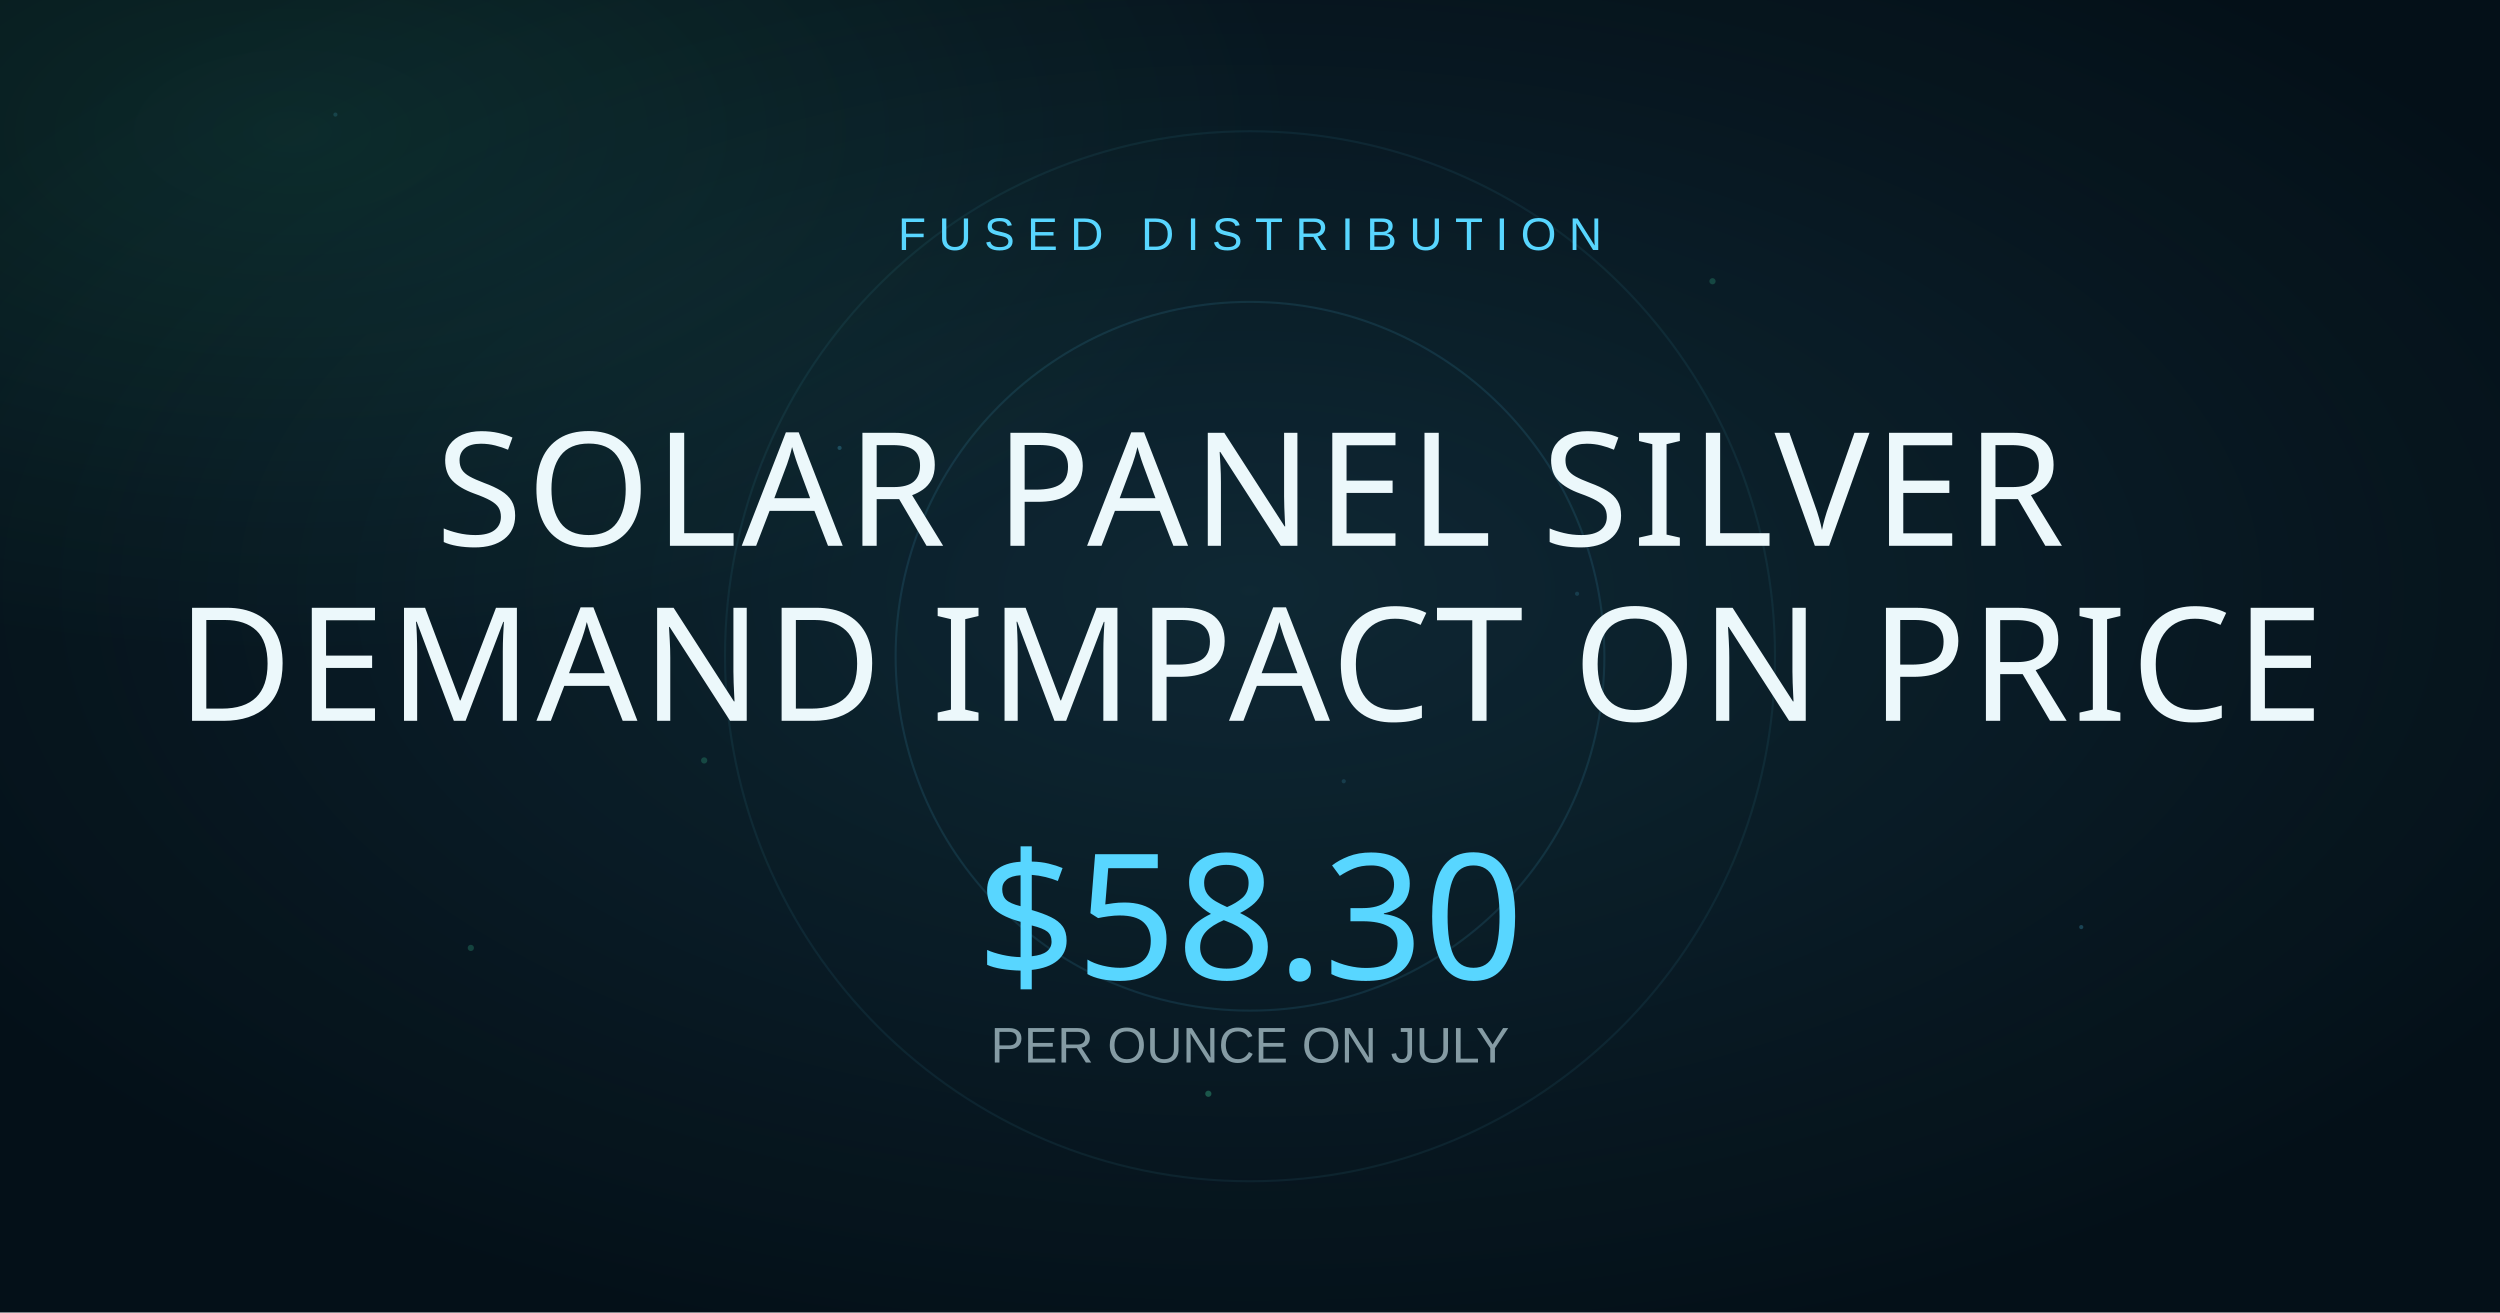
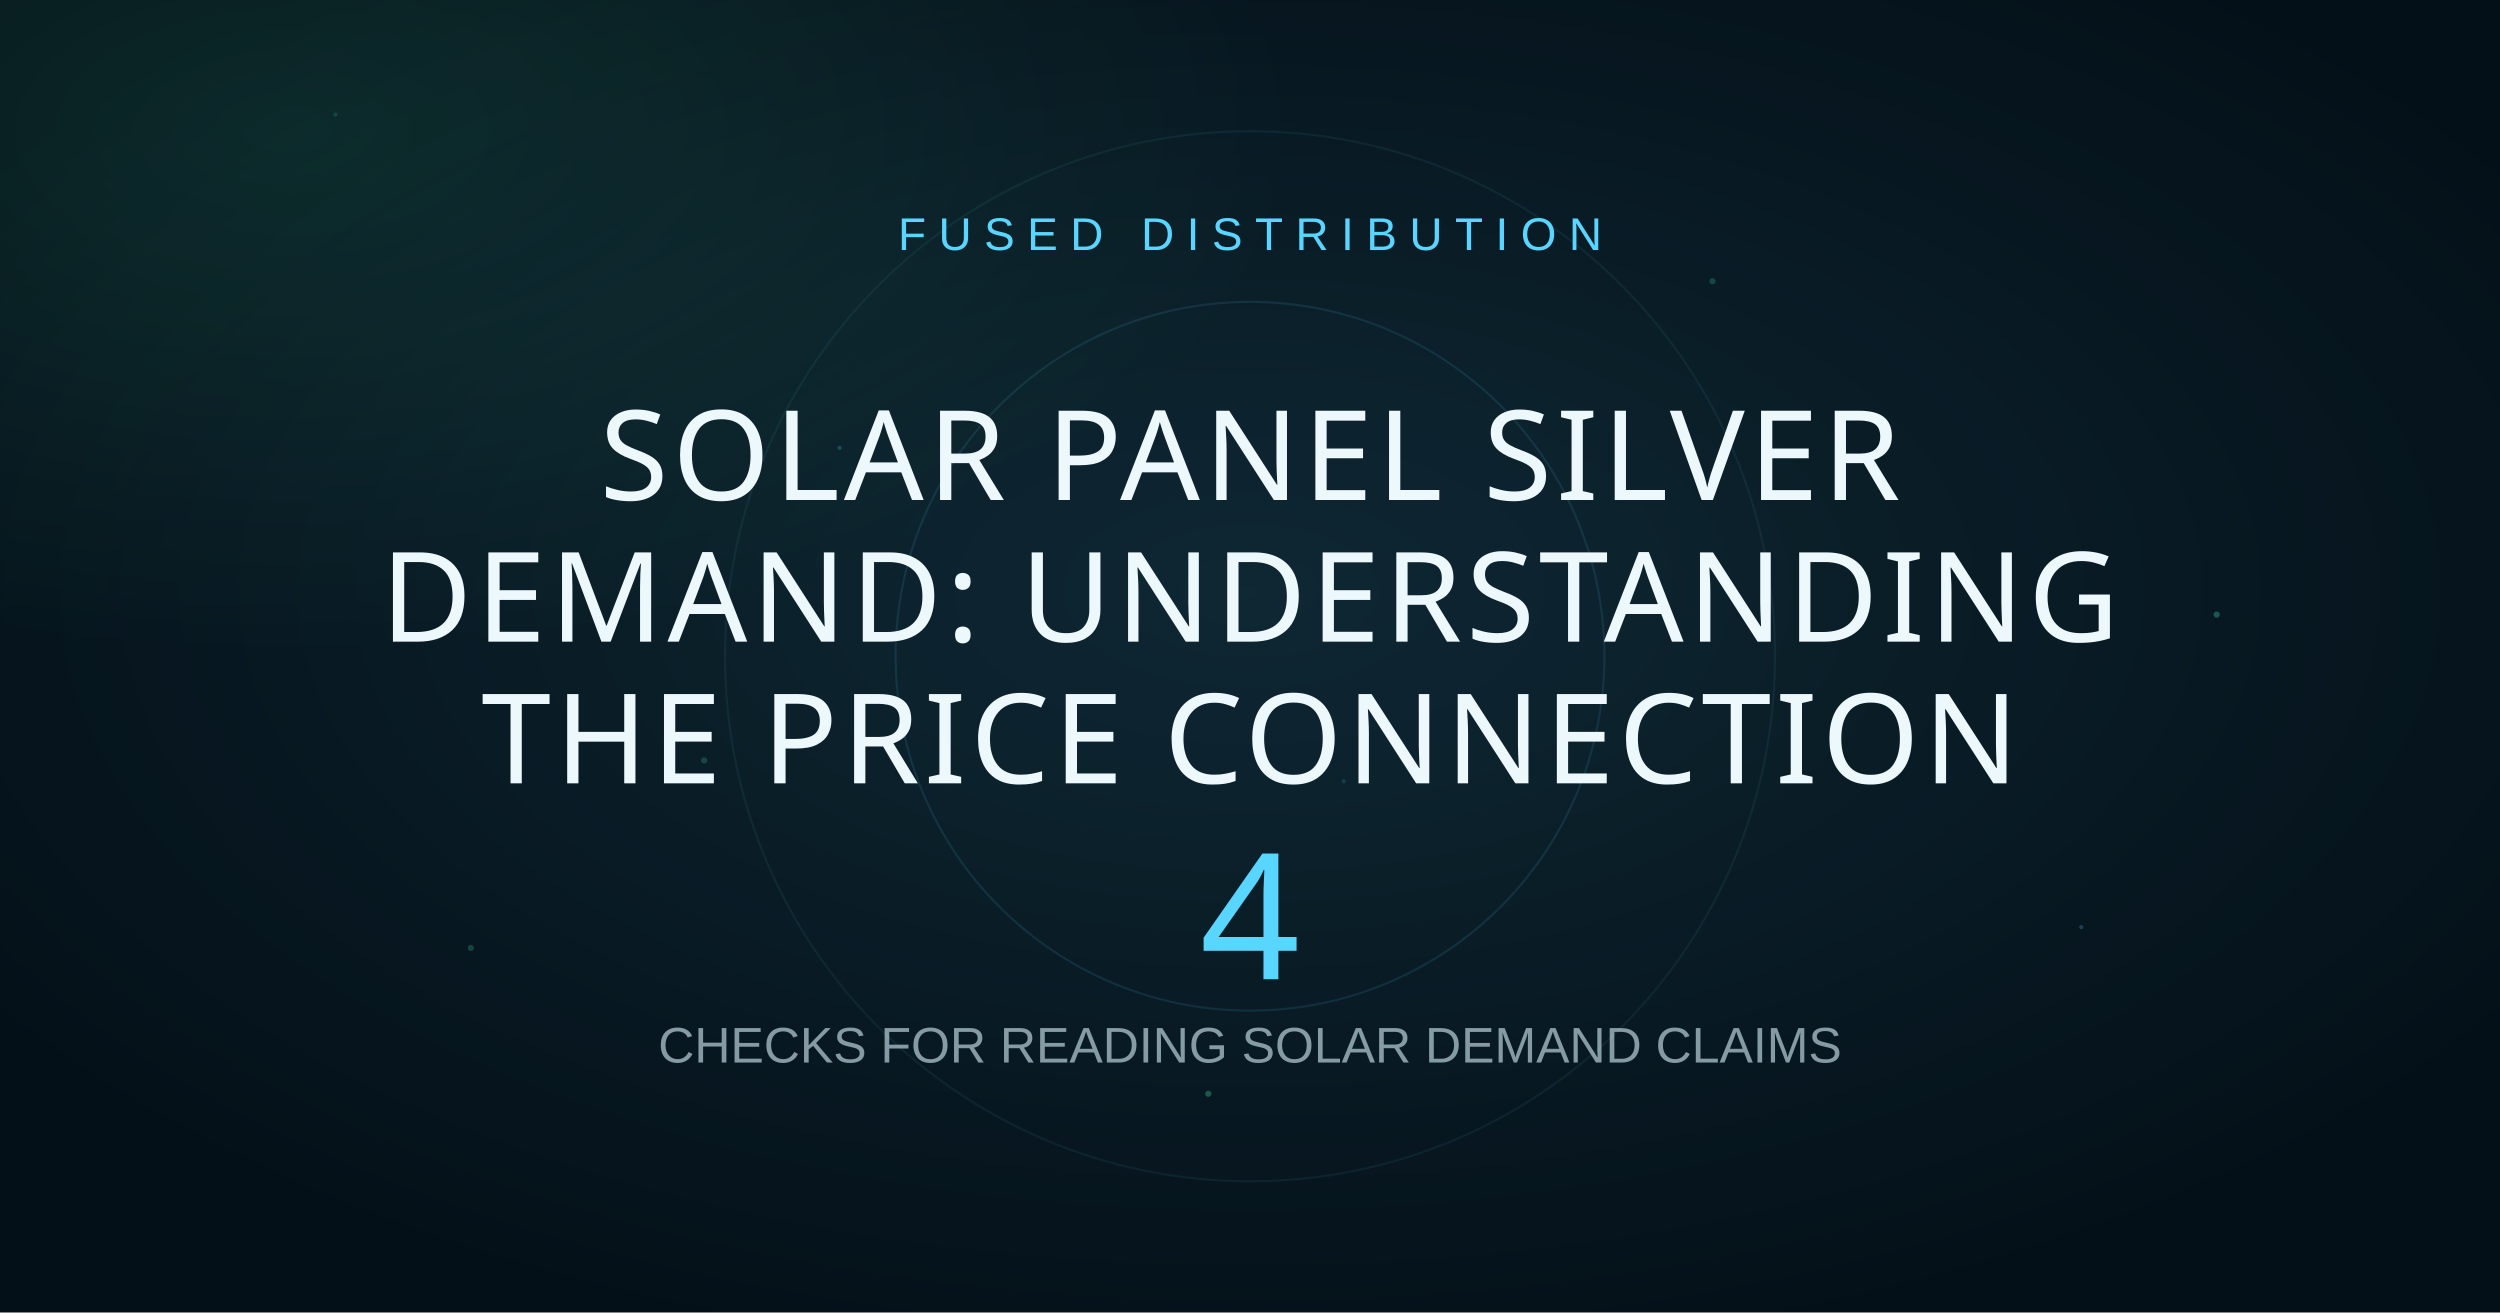
<svg xmlns="http://www.w3.org/2000/svg" width="1200" height="630" viewBox="0 0 1200 630">
  <rect width="1200" height="630" fill="#041018" />
  <radialGradient id="g1" cx="50%" cy="45%" r="60%">
    <stop offset="0%" stop-color="#58d6ff" stop-opacity="0.12" />
    <stop offset="100%" stop-color="#58d6ff" stop-opacity="0" />
  </radialGradient>
  <radialGradient id="g2" cx="12%" cy="10%" r="40%">
    <stop offset="0%" stop-color="#4dffb8" stop-opacity="0.10" />
    <stop offset="100%" stop-color="#4dffb8" stop-opacity="0" />
  </radialGradient>
  <rect width="1200" height="630" fill="url(#g1)" />
  <rect width="1200" height="630" fill="url(#g2)" />
  <circle cx="600" cy="315" r="252" fill="none" stroke="#58d6ff" stroke-opacity="0.07" />
  <circle cx="600" cy="315" r="170.1" fill="none" stroke="#58d6ff" stroke-opacity="0.11" />
  <circle cx="757" cy="285" r="1" fill="#58d6ff" opacity="0.15" />
  <circle cx="338" cy="365" r="1.5" fill="#4dffb8" opacity="0.19" />
  <circle cx="999" cy="445" r="1" fill="#58d6ff" opacity="0.23" />
  <circle cx="580" cy="525" r="1.5" fill="#4dffb8" opacity="0.27" />
  <circle cx="161" cy="55" r="1" fill="#58d6ff" opacity="0.15" />
  <circle cx="822" cy="135" r="1.5" fill="#4dffb8" opacity="0.19" />
  <circle cx="403" cy="215" r="1" fill="#58d6ff" opacity="0.23" />
  <circle cx="1064" cy="295" r="1.5" fill="#4dffb8" opacity="0.27" />
  <circle cx="645" cy="375" r="1" fill="#58d6ff" opacity="0.15" />
  <circle cx="226" cy="455" r="1.5" fill="#4dffb8" opacity="0.19" />
  <text x="600" y="120" font-family="Arial, sans-serif" font-size="22" fill="#58d6ff" text-anchor="middle" letter-spacing="6">FUSED DISTRIBUTION</text>
-   <text x="600" y="262" font-family="Impact, Haettenschweiler, sans-serif" font-size="76" fill="#ecf8fb" text-anchor="middle" letter-spacing="2">SOLAR PANEL SILVER</text>
-   <text x="600" y="346" font-family="Impact, Haettenschweiler, sans-serif" font-size="76" fill="#ecf8fb" text-anchor="middle" letter-spacing="2">DEMAND IMPACT ON PRICE</text>
-   <text x="600" y="470" font-family="Impact, sans-serif" font-size="84" fill="#58d6ff" text-anchor="middle">$58.30</text>
-   <text x="600" y="510" font-family="Arial, sans-serif" font-size="24" fill="rgba(175,198,207,0.75)" text-anchor="middle">PER OUNCE ON JULY</text>
+   <text x="600" y="240" font-family="Impact, Haettenschweiler, sans-serif" font-size="60" fill="#ecf8fb" text-anchor="middle" letter-spacing="2">SOLAR PANEL SILVER</text>
+   <text x="600" y="308" font-family="Impact, Haettenschweiler, sans-serif" font-size="60" fill="#ecf8fb" text-anchor="middle" letter-spacing="2">DEMAND: UNDERSTANDING</text>
+   <text x="600" y="376" font-family="Impact, Haettenschweiler, sans-serif" font-size="60" fill="#ecf8fb" text-anchor="middle" letter-spacing="2">THE PRICE CONNECTION</text>
+   <text x="600" y="470" font-family="Impact, sans-serif" font-size="84" fill="#58d6ff" text-anchor="middle">4</text>
+   <text x="600" y="510" font-family="Arial, sans-serif" font-size="24" fill="rgba(175,198,207,0.75)" text-anchor="middle">CHECKS FOR READING SOLAR DEMAND CLAIMS</text>
</svg>
